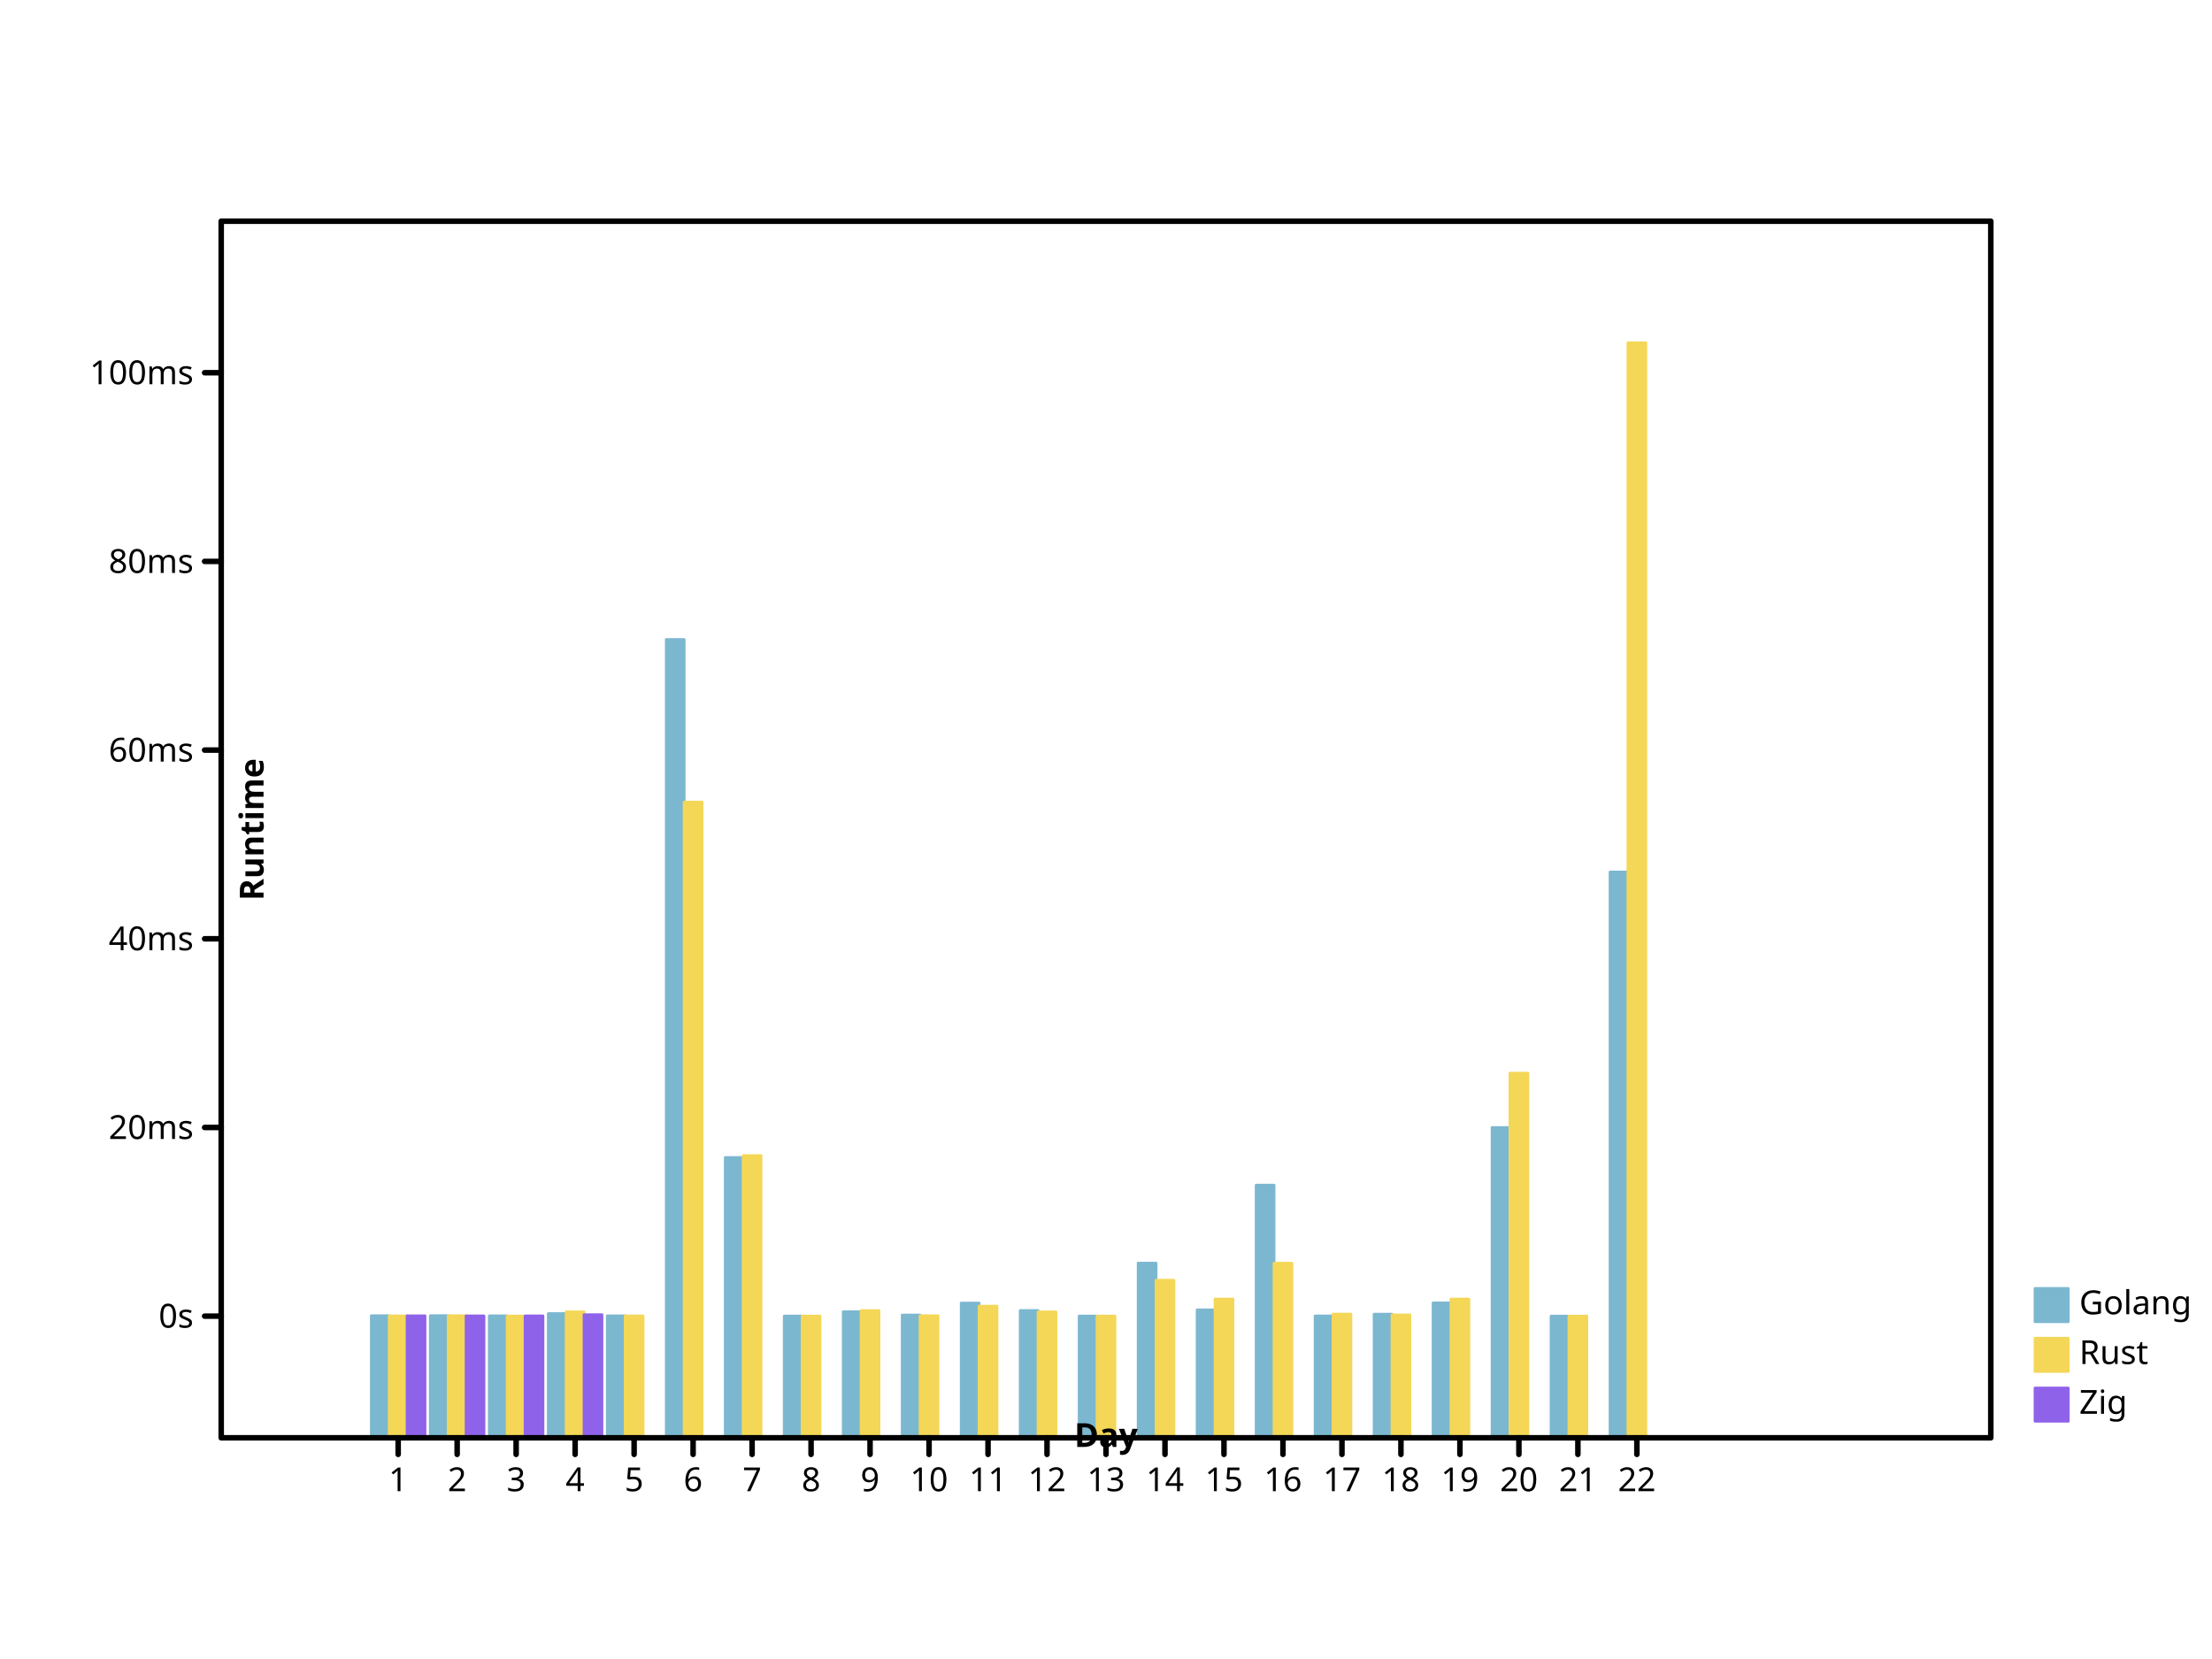
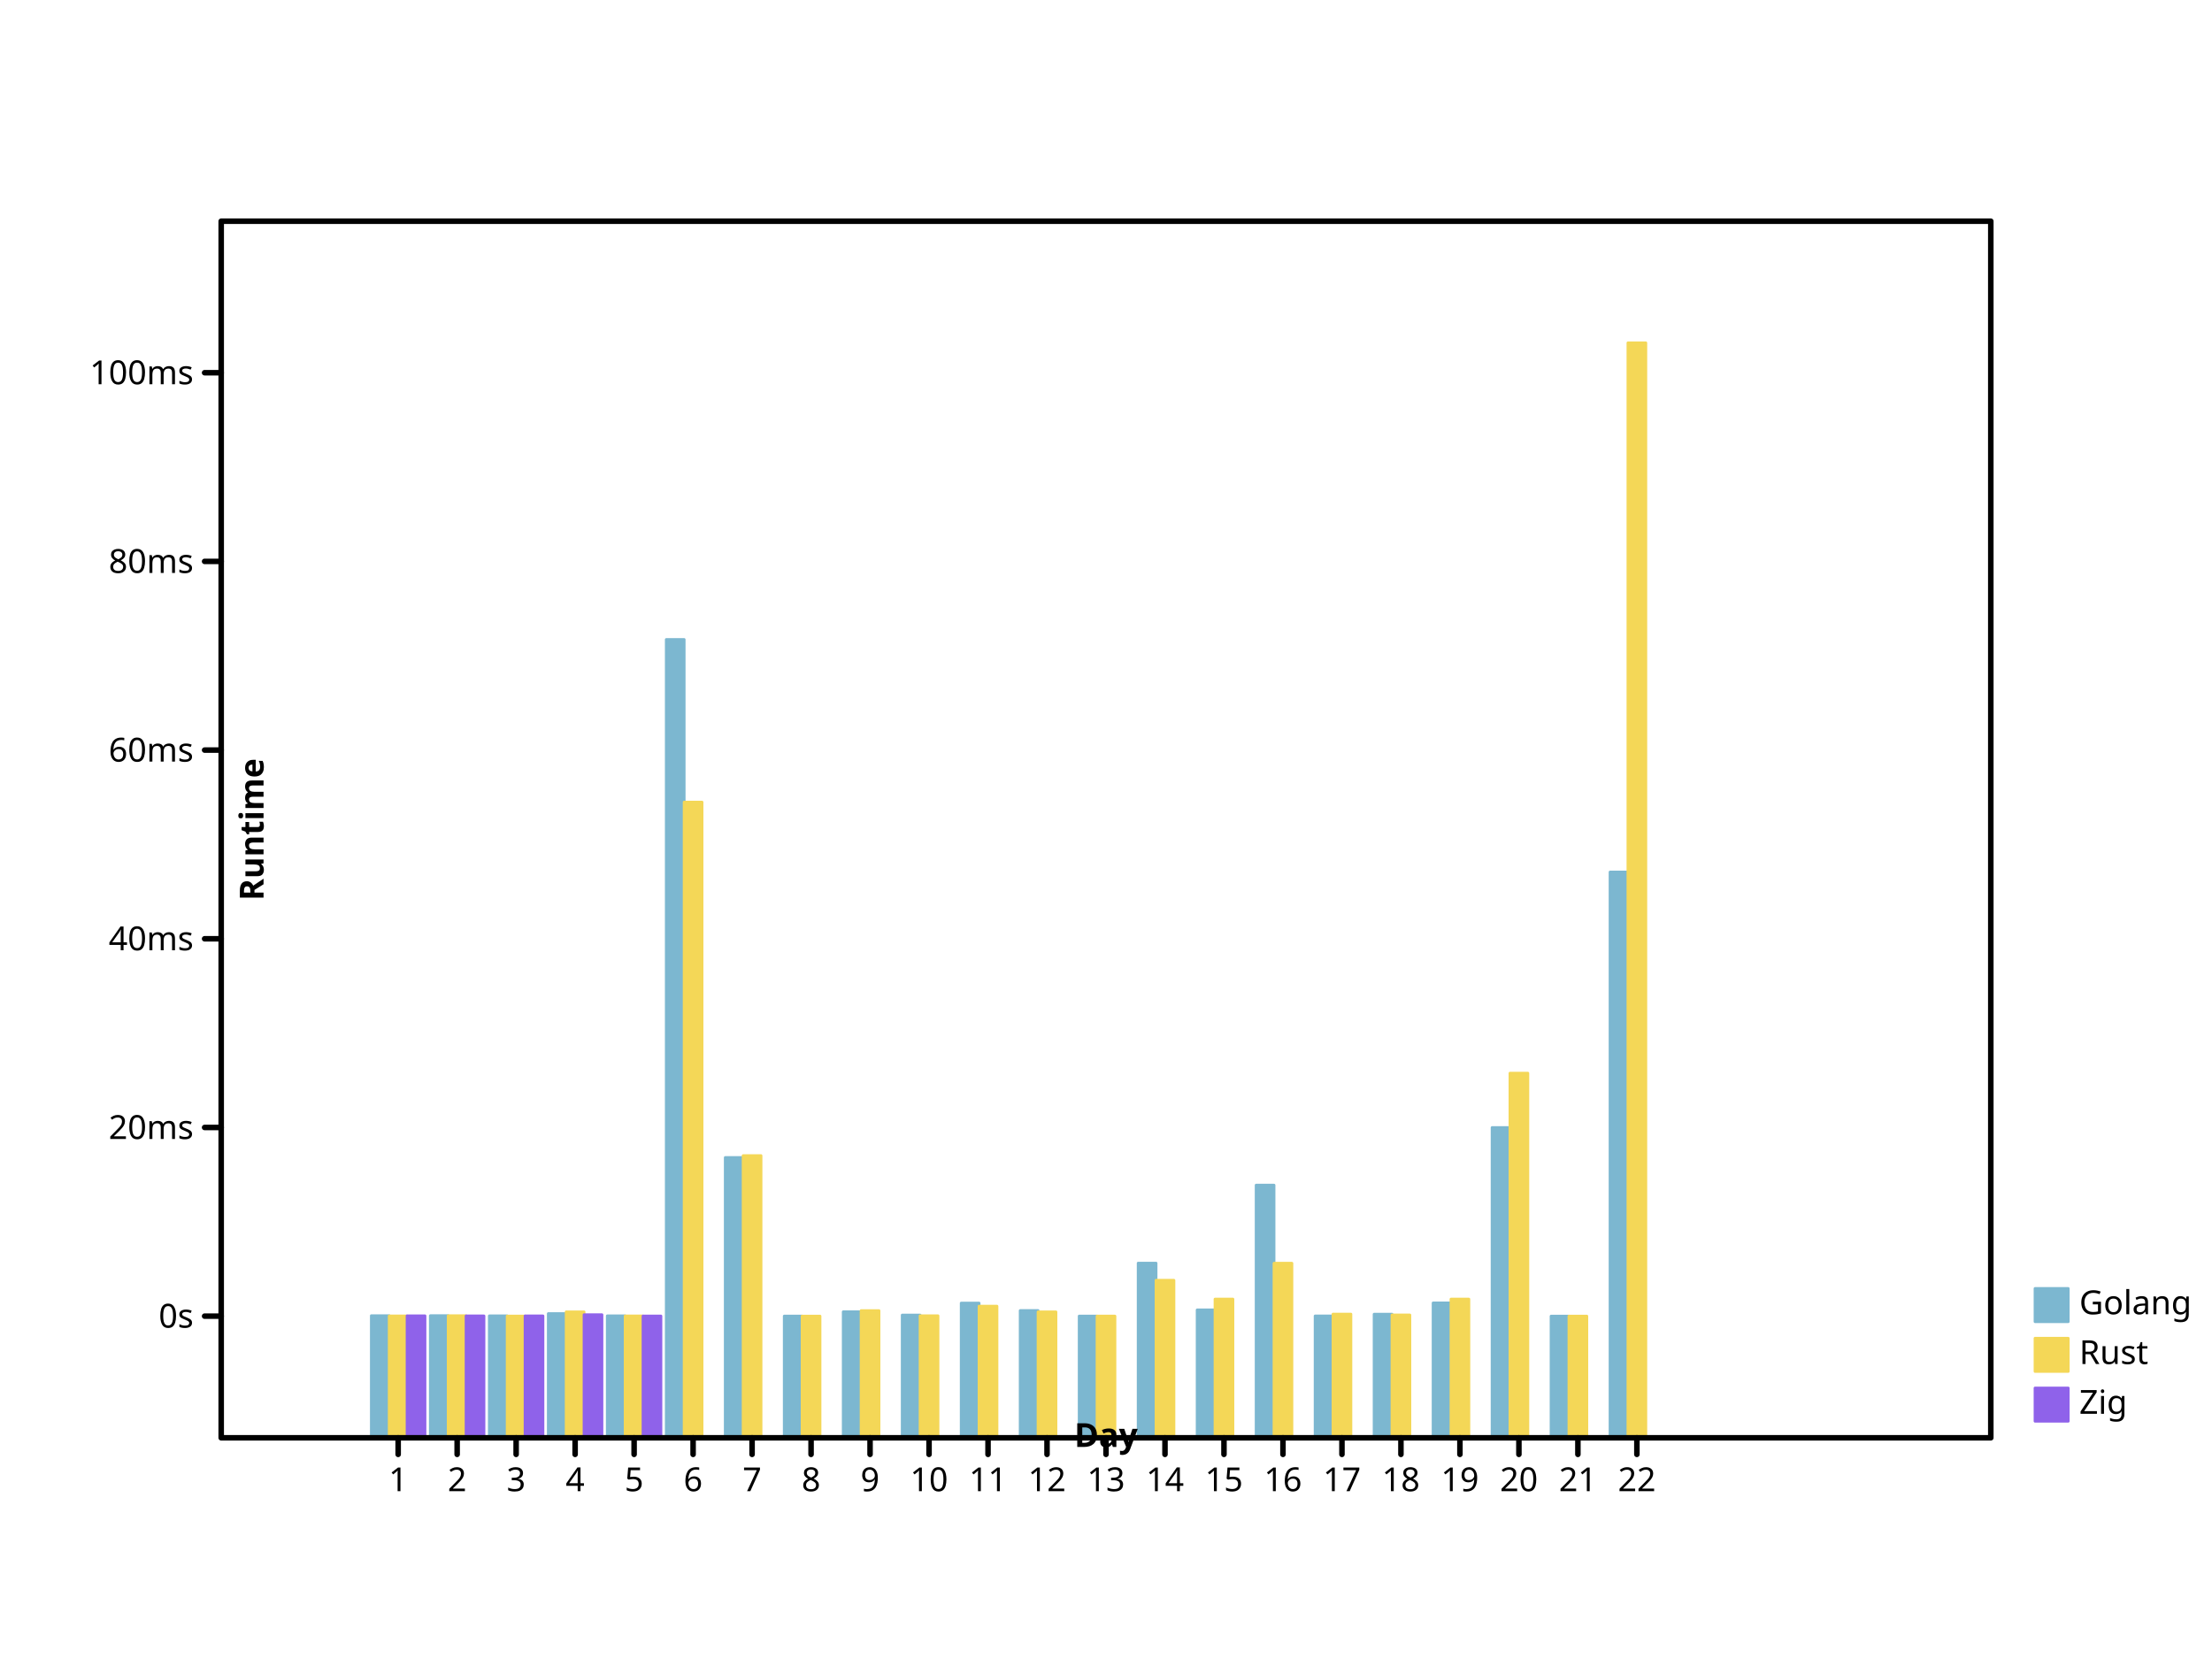
- <svg xmlns="http://www.w3.org/2000/svg" preserveAspectRatio="xMidYMid meet" width="800" height="600" viewbox="0 0 800 600">
+ <svg xmlns="http://www.w3.org/2000/svg" height="600" viewbox="0 0 800 600" preserveAspectRatio="xMidYMid meet" width="800">
  <defs>
-     <marker refX="5" refY="5" markerUnits="userSpaceOnUse" markerWidth="2%" markerHeight="2%" id="circle" viewBox="0 0 10 10 ">
-       <circle cx="5" cy="5" r="3" fill="none" stroke="black" />
+     <marker viewBox="0 0 10 10 " refX="5" refY="5" markerUnits="userSpaceOnUse" markerWidth="2%" markerHeight="2%" id="circle">
+       <circle cy="5" r="3" fill="none" stroke="black" cx="5" />
    </marker>
-     <marker markerUnits="userSpaceOnUse" markerWidth="2%" markerHeight="2%" id="filled-circle" viewBox="0 0 10 10 " refX="5" refY="5">
-       <circle r="3" fill="black" stroke="none" cx="5" cy="5" />
+     <marker markerHeight="2%" id="filled-circle" viewBox="0 0 10 10 " refX="5" refY="5" markerUnits="userSpaceOnUse" markerWidth="2%">
+       <circle cy="5" r="3" fill="black" stroke="none" cx="5" />
    </marker>
-     <marker viewBox="0 0 10 10 " refX="5" refY="5" markerUnits="userSpaceOnUse" markerWidth="2%" markerHeight="2%" id="square">
-       <rect x="2" y="2" width="6" height="6" fill="none" stroke="black" />
+     <marker refY="5" markerUnits="userSpaceOnUse" markerWidth="2%" markerHeight="2%" id="square" viewBox="0 0 10 10 " refX="5">
+       <rect stroke="black" x="2" y="2" width="6" height="6" fill="none" />
    </marker>
-     <marker markerUnits="userSpaceOnUse" markerWidth="2%" markerHeight="2%" id="filled-square" viewBox="0 0 10 10 " refX="5" refY="5">
-       <rect y="2" width="6" height="6" fill="black" stroke="none" x="2" />
+     <marker id="filled-square" viewBox="0 0 10 10 " refX="5" refY="5" markerUnits="userSpaceOnUse" markerWidth="2%" markerHeight="2%">
+       <rect x="2" y="2" width="6" height="6" fill="black" stroke="none" />
    </marker>
  </defs>
-   <g stroke="hsl(198, 47%, 65%)" stroke-width="1px" stroke-linecap="round" stroke-linejoin="round" transform="translate(80 520 )scale(1 -1 )" fill="hsl(198, 47%, 65%)">
+   <g stroke-linecap="round" stroke-linejoin="round" transform="translate(80 520 )scale(1 -1 )" fill="hsl(198, 47%, 65%)" stroke="hsl(198, 47%, 65%)" stroke-width="1px">
    <rect vector-effect="non-scaling-stroke" x="5.430303e+01" y="0" width="6.464646e+00" height="4.416105e+01" />
-     <rect height="4.416217e+01" vector-effect="non-scaling-stroke" x="7.563636e+01" y="0" width="6.464646e+00" />
-     <rect width="6.464646e+00" height="4.409923e+01" vector-effect="non-scaling-stroke" x="9.696970e+01" y="0" />
+     <rect width="6.464646e+00" height="4.416217e+01" vector-effect="non-scaling-stroke" x="7.563636e+01" y="0" />
+     <rect y="0" width="6.464646e+00" height="4.409923e+01" vector-effect="non-scaling-stroke" x="9.696970e+01" />
    <rect x="1.183030e+02" y="0" width="6.464646e+00" height="4.492742e+01" vector-effect="non-scaling-stroke" />
-     <rect y="0" width="6.464646e+00" height="4.410407e+01" vector-effect="non-scaling-stroke" x="1.396364e+02" />
-     <rect height="2.887138e+02" vector-effect="non-scaling-stroke" x="1.609697e+02" y="0" width="6.464646e+00" />
-     <rect width="6.464646e+00" height="1.013691e+02" vector-effect="non-scaling-stroke" x="1.823030e+02" y="0" />
+     <rect vector-effect="non-scaling-stroke" x="1.396364e+02" y="0" width="6.464646e+00" height="4.410407e+01" />
+     <rect x="1.609697e+02" y="0" width="6.464646e+00" height="2.887138e+02" vector-effect="non-scaling-stroke" />
+     <rect vector-effect="non-scaling-stroke" x="1.823030e+02" y="0" width="6.464646e+00" height="1.013691e+02" />
    <rect height="4.402374e+01" vector-effect="non-scaling-stroke" x="2.036364e+02" y="0" width="6.464646e+00" />
-     <rect vector-effect="non-scaling-stroke" x="2.249697e+02" y="0" width="6.464646e+00" height="4.557632e+01" />
-     <rect x="2.463030e+02" y="0" width="6.464646e+00" height="4.438905e+01" vector-effect="non-scaling-stroke" />
-     <rect x="2.676364e+02" y="0" width="6.464646e+00" height="4.871913e+01" vector-effect="non-scaling-stroke" />
-     <rect vector-effect="non-scaling-stroke" x="2.889697e+02" y="0" width="6.464646e+00" height="4.601703e+01" />
-     <rect height="4.402389e+01" vector-effect="non-scaling-stroke" x="3.103030e+02" y="0" width="6.464646e+00" />
-     <rect height="6.316663e+01" vector-effect="non-scaling-stroke" x="3.316364e+02" y="0" width="6.464646e+00" />
+     <rect x="2.249697e+02" y="0" width="6.464646e+00" height="4.557632e+01" vector-effect="non-scaling-stroke" />
+     <rect vector-effect="non-scaling-stroke" x="2.463030e+02" y="0" width="6.464646e+00" height="4.438905e+01" />
+     <rect y="0" width="6.464646e+00" height="4.871913e+01" vector-effect="non-scaling-stroke" x="2.676364e+02" />
+     <rect height="4.601703e+01" vector-effect="non-scaling-stroke" x="2.889697e+02" y="0" width="6.464646e+00" />
+     <rect width="6.464646e+00" height="4.402389e+01" vector-effect="non-scaling-stroke" x="3.103030e+02" y="0" />
+     <rect y="0" width="6.464646e+00" height="6.316663e+01" vector-effect="non-scaling-stroke" x="3.316364e+02" />
    <rect y="0" width="6.464646e+00" height="4.625226e+01" vector-effect="non-scaling-stroke" x="3.529697e+02" />
-     <rect width="6.464646e+00" height="9.137622e+01" vector-effect="non-scaling-stroke" x="3.743030e+02" y="0" />
+     <rect height="9.137622e+01" vector-effect="non-scaling-stroke" x="3.743030e+02" y="0" width="6.464646e+00" />
    <rect vector-effect="non-scaling-stroke" x="3.956364e+02" y="0" width="6.464646e+00" height="4.406664e+01" />
-     <rect vector-effect="non-scaling-stroke" x="4.169697e+02" y="0" width="6.464646e+00" height="4.470698e+01" />
-     <rect vector-effect="non-scaling-stroke" x="4.383030e+02" y="0" width="6.464646e+00" height="4.877281e+01" />
-     <rect vector-effect="non-scaling-stroke" x="4.596364e+02" y="0" width="6.464646e+00" height="1.122060e+02" />
-     <rect vector-effect="non-scaling-stroke" x="4.809697e+02" y="0" width="6.464646e+00" height="4.400020e+01" />
-     <rect width="6.464646e+00" height="2.046154e+02" vector-effect="non-scaling-stroke" x="5.023030e+02" y="0" />
+     <rect height="4.470698e+01" vector-effect="non-scaling-stroke" x="4.169697e+02" y="0" width="6.464646e+00" />
+     <rect y="0" width="6.464646e+00" height="4.877281e+01" vector-effect="non-scaling-stroke" x="4.383030e+02" />
+     <rect y="0" width="6.464646e+00" height="1.122060e+02" vector-effect="non-scaling-stroke" x="4.596364e+02" />
+     <rect x="4.809697e+02" y="0" width="6.464646e+00" height="4.400020e+01" vector-effect="non-scaling-stroke" />
+     <rect vector-effect="non-scaling-stroke" x="5.023030e+02" y="0" width="6.464646e+00" height="2.046154e+02" />
  </g>
-   <g transform="translate(80 520 )scale(1 -1 )" fill="hsl(49, 88%, 65%)" stroke="hsl(49, 88%, 65%)" stroke-width="1px" stroke-linecap="round" stroke-linejoin="round">
-     <rect height="4.406315e+01" vector-effect="non-scaling-stroke" x="6.076768e+01" y="0" width="6.464646e+00" />
-     <rect x="8.210101e+01" y="0" width="6.464646e+00" height="4.414680e+01" vector-effect="non-scaling-stroke" />
-     <rect x="1.034343e+02" y="0" width="6.464646e+00" height="4.403021e+01" vector-effect="non-scaling-stroke" />
-     <rect height="4.554797e+01" vector-effect="non-scaling-stroke" x="1.247677e+02" y="0" width="6.464646e+00" />
-     <rect vector-effect="non-scaling-stroke" x="1.461010e+02" y="0" width="6.464646e+00" height="4.405866e+01" />
+   <g stroke-linecap="round" stroke-linejoin="round" transform="translate(80 520 )scale(1 -1 )" fill="hsl(49, 88%, 65%)" stroke="hsl(49, 88%, 65%)" stroke-width="1px">
+     <rect x="6.076768e+01" y="0" width="6.464646e+00" height="4.406315e+01" vector-effect="non-scaling-stroke" />
+     <rect vector-effect="non-scaling-stroke" x="8.210101e+01" y="0" width="6.464646e+00" height="4.414680e+01" />
+     <rect height="4.403021e+01" vector-effect="non-scaling-stroke" x="1.034343e+02" y="0" width="6.464646e+00" />
+     <rect x="1.247677e+02" y="0" width="6.464646e+00" height="4.554797e+01" vector-effect="non-scaling-stroke" />
+     <rect width="6.464646e+00" height="4.405866e+01" vector-effect="non-scaling-stroke" x="1.461010e+02" y="0" />
    <rect y="0" width="6.464646e+00" height="2.298993e+02" vector-effect="non-scaling-stroke" x="1.674343e+02" />
-     <rect x="1.887677e+02" y="0" width="6.464646e+00" height="1.020507e+02" vector-effect="non-scaling-stroke" />
+     <rect height="1.020507e+02" vector-effect="non-scaling-stroke" x="1.887677e+02" y="0" width="6.464646e+00" />
    <rect height="4.401129e+01" vector-effect="non-scaling-stroke" x="2.101010e+02" y="0" width="6.464646e+00" />
-     <rect vector-effect="non-scaling-stroke" x="2.314343e+02" y="0" width="6.464646e+00" height="4.598821e+01" />
-     <rect x="2.527677e+02" y="0" width="6.464646e+00" height="4.413313e+01" vector-effect="non-scaling-stroke" />
-     <rect vector-effect="non-scaling-stroke" x="2.741010e+02" y="0" width="6.464646e+00" height="4.760472e+01" />
-     <rect height="4.553765e+01" vector-effect="non-scaling-stroke" x="2.954343e+02" y="0" width="6.464646e+00" />
-     <rect y="0" width="6.464646e+00" height="4.401924e+01" vector-effect="non-scaling-stroke" x="3.167677e+02" />
-     <rect vector-effect="non-scaling-stroke" x="3.381010e+02" y="0" width="6.464646e+00" height="5.697307e+01" />
-     <rect x="3.594343e+02" y="0" width="6.464646e+00" height="5.016562e+01" vector-effect="non-scaling-stroke" />
-     <rect vector-effect="non-scaling-stroke" x="3.807677e+02" y="0" width="6.464646e+00" height="6.312795e+01" />
-     <rect width="6.464646e+00" height="4.473685e+01" vector-effect="non-scaling-stroke" x="4.021010e+02" y="0" />
-     <rect y="0" width="6.464646e+00" height="4.442197e+01" vector-effect="non-scaling-stroke" x="4.234343e+02" />
+     <rect width="6.464646e+00" height="4.598821e+01" vector-effect="non-scaling-stroke" x="2.314343e+02" y="0" />
+     <rect y="0" width="6.464646e+00" height="4.413313e+01" vector-effect="non-scaling-stroke" x="2.527677e+02" />
+     <rect height="4.760472e+01" vector-effect="non-scaling-stroke" x="2.741010e+02" y="0" width="6.464646e+00" />
+     <rect vector-effect="non-scaling-stroke" x="2.954343e+02" y="0" width="6.464646e+00" height="4.553765e+01" />
+     <rect width="6.464646e+00" height="4.401924e+01" vector-effect="non-scaling-stroke" x="3.167677e+02" y="0" />
+     <rect x="3.381010e+02" y="0" width="6.464646e+00" height="5.697307e+01" vector-effect="non-scaling-stroke" />
+     <rect height="5.016562e+01" vector-effect="non-scaling-stroke" x="3.594343e+02" y="0" width="6.464646e+00" />
+     <rect y="0" width="6.464646e+00" height="6.312795e+01" vector-effect="non-scaling-stroke" x="3.807677e+02" />
+     <rect y="0" width="6.464646e+00" height="4.473685e+01" vector-effect="non-scaling-stroke" x="4.021010e+02" />
+     <rect vector-effect="non-scaling-stroke" x="4.234343e+02" y="0" width="6.464646e+00" height="4.442197e+01" />
    <rect vector-effect="non-scaling-stroke" x="4.447677e+02" y="0" width="6.464646e+00" height="5.015742e+01" />
-     <rect x="4.661010e+02" y="0" width="6.464646e+00" height="1.318715e+02" vector-effect="non-scaling-stroke" />
-     <rect height="4.400010e+01" vector-effect="non-scaling-stroke" x="4.874343e+02" y="0" width="6.464646e+00" />
+     <rect vector-effect="non-scaling-stroke" x="4.661010e+02" y="0" width="6.464646e+00" height="1.318715e+02" />
+     <rect width="6.464646e+00" height="4.400010e+01" vector-effect="non-scaling-stroke" x="4.874343e+02" y="0" />
    <rect vector-effect="non-scaling-stroke" x="5.087677e+02" y="0" width="6.464646e+00" height="396" />
  </g>
-   <g fill="hsl(260, 76%, 65%)" stroke="hsl(260, 76%, 65%)" stroke-width="1px" stroke-linecap="round" stroke-linejoin="round" transform="translate(80 520 )scale(1 -1 )">
-     <rect width="6.464646e+00" height="4.410787e+01" vector-effect="non-scaling-stroke" x="6.723232e+01" y="0" />
-     <rect y="0" width="6.464646e+00" height="4.408051e+01" vector-effect="non-scaling-stroke" x="8.856566e+01" />
-     <rect vector-effect="non-scaling-stroke" x="1.098990e+02" y="0" width="6.464646e+00" height="4.408177e+01" />
+   <g stroke-linejoin="round" transform="translate(80 520 )scale(1 -1 )" fill="hsl(260, 76%, 65%)" stroke="hsl(260, 76%, 65%)" stroke-width="1px" stroke-linecap="round">
+     <rect height="4.410787e+01" vector-effect="non-scaling-stroke" x="6.723232e+01" y="0" width="6.464646e+00" />
+     <rect vector-effect="non-scaling-stroke" x="8.856566e+01" y="0" width="6.464646e+00" height="4.408051e+01" />
+     <rect y="0" width="6.464646e+00" height="4.408177e+01" vector-effect="non-scaling-stroke" x="1.098990e+02" />
    <rect vector-effect="non-scaling-stroke" x="1.312323e+02" y="0" width="6.464646e+00" height="4.451687e+01" />
+     <rect vector-effect="non-scaling-stroke" x="1.525657e+02" y="0" width="6.464646e+00" height="4.404450e+01" />
  </g>
-   <g font-style="normal" font-weight="normal" stroke-linejoin="round" dominant-baseline="hanging" fill="hsl(198, 47%, 65%)" stroke-width="1px" font-family="sans-serif" text-anchor="start" stroke-linecap="round" stroke="hsl(198, 47%, 65%)" font-size="12px">
-     <rect height="12" vector-effect="non-scaling-stroke" x="736" y="466" width="12" />
+   <g dominant-baseline="hanging" stroke-width="1px" stroke-linejoin="round" text-anchor="start" font-weight="normal" stroke="hsl(198, 47%, 65%)" font-family="sans-serif" font-size="12px" font-style="normal" fill="hsl(198, 47%, 65%)" stroke-linecap="round">
+     <rect x="736" y="466" width="12" height="12" vector-effect="non-scaling-stroke" />
    <g fill="black" stroke="black">
      <text stroke="none" vector-effect="non-scaling-stroke" x="752" y="466" dominant-baseline="hanging">Golang</text>
    </g>
-     <g stroke-width="1px" stroke-linecap="round" font-style="normal" font-size="12px" text-anchor="start" fill="hsl(49, 88%, 65%)" font-family="sans-serif" font-weight="normal" stroke="hsl(49, 88%, 65%)" stroke-linejoin="round" dominant-baseline="hanging">
+     <g text-anchor="start" dominant-baseline="hanging" fill="hsl(49, 88%, 65%)" stroke="hsl(49, 88%, 65%)" font-family="sans-serif" font-weight="normal" stroke-width="1px" font-size="12px" stroke-linecap="round" font-style="normal" stroke-linejoin="round">
      <rect vector-effect="non-scaling-stroke" x="736" y="484" width="12" height="12" />
      <g fill="black" stroke="black">
-         <text vector-effect="non-scaling-stroke" x="752" y="484" dominant-baseline="hanging" stroke="none">Rust</text>
+         <text x="752" y="484" dominant-baseline="hanging" stroke="none" vector-effect="non-scaling-stroke">Rust</text>
      </g>
-       <g stroke-linejoin="round" font-size="12px" dominant-baseline="hanging" stroke="hsl(260, 76%, 65%)" font-family="sans-serif" font-weight="normal" font-style="normal" fill="hsl(260, 76%, 65%)" text-anchor="start" stroke-width="1px" stroke-linecap="round">
-         <rect vector-effect="non-scaling-stroke" x="736" y="502" width="12" height="12" />
-         <g stroke="black" fill="black">
+       <g stroke-linejoin="round" font-size="12px" dominant-baseline="hanging" stroke-width="1px" stroke="hsl(260, 76%, 65%)" fill="hsl(260, 76%, 65%)" text-anchor="start" stroke-linecap="round" font-family="sans-serif" font-style="normal" font-weight="normal">
+         <rect y="502" width="12" height="12" vector-effect="non-scaling-stroke" x="736" />
+         <g fill="black" stroke="black">
          <text stroke="none" vector-effect="non-scaling-stroke" x="752" y="502" dominant-baseline="hanging">Zig</text>
-           <g stroke-linejoin="round" dominant-baseline="hanging" font-style="normal" font-family="sans-serif" font-weight="normal" font-size="12px" fill="none" stroke-linecap="round" text-anchor="start" stroke-width="2px">
-             <rect height="440" vector-effect="non-scaling-stroke" x="80" y="80" width="640" />
+           <g text-anchor="start" font-style="normal" font-weight="normal" stroke-linecap="round" font-size="12px" stroke-linejoin="round" font-family="sans-serif" dominant-baseline="hanging" fill="none" stroke-width="2px">
+             <rect vector-effect="non-scaling-stroke" x="80" y="80" width="640" height="440" />
          </g>
-           <g stroke-width="2px" font-family="sans-serif" font-style="normal" stroke="black" stroke-linejoin="round" font-size="12px" fill="none" stroke-linecap="round" font-weight="normal" transform="translate(80 520 )scale(1 -1 )" text-anchor="start" dominant-baseline="hanging">
+           <g stroke-width="2px" dominant-baseline="hanging" font-family="sans-serif" font-style="normal" stroke-linecap="round" font-weight="normal" stroke-linejoin="round" font-size="12px" text-anchor="start" transform="translate(80 520 )scale(1 -1 )" fill="none" stroke="black">
            <path vector-effect="non-scaling-stroke" d="M64,0 L64,-6 M8.533333e+01,0 L8.533333e+01,-6 M1.066667e+02,0 L1.066667e+02,-6 M128,0 L128,-6 M1.493333e+02,0 L1.493333e+02,-6 M1.706667e+02,0 L1.706667e+02,-6 M192,0 L192,-6 M2.133333e+02,0 L2.133333e+02,-6 M2.346667e+02,0 L2.346667e+02,-6 M256,0 L256,-6 M2.773333e+02,0 L2.773333e+02,-6 M2.986667e+02,0 L2.986667e+02,-6 M320,0 L320,-6 M3.413333e+02,0 L3.413333e+02,-6 M3.626667e+02,0 L3.626667e+02,-6 M384,0 L384,-6 M4.053333e+02,0 L4.053333e+02,-6 M4.266667e+02,0 L4.266667e+02,-6 M448,0 L448,-6 M4.693333e+02,0 L4.693333e+02,-6 M4.906667e+02,0 L4.906667e+02,-6 M512,0 L512,-6 " />
          </g>
-           <g font-size="12px" font-style="normal" font-weight="normal" transform="translate(80 520 )scale(1 1 )" text-anchor="middle" stroke="black" stroke-linejoin="round" font-family="sans-serif" fill="black" stroke-width="2px" stroke-linecap="round" dominant-baseline="hanging">
-             <text x="64" y="10" dominant-baseline="hanging" stroke="none" vector-effect="non-scaling-stroke">1</text>
-             <text x="8.533333e+01" y="10" dominant-baseline="hanging" stroke="none" vector-effect="non-scaling-stroke">2</text>
+           <g font-style="normal" font-weight="normal" transform="translate(80 520 )scale(1 1 )" stroke="black" dominant-baseline="hanging" stroke-width="2px" stroke-linejoin="round" font-size="12px" text-anchor="middle" font-family="sans-serif" fill="black" stroke-linecap="round">
+             <text y="10" dominant-baseline="hanging" stroke="none" vector-effect="non-scaling-stroke" x="64">1</text>
+             <text vector-effect="non-scaling-stroke" x="8.533333e+01" y="10" dominant-baseline="hanging" stroke="none">2</text>
            <text dominant-baseline="hanging" stroke="none" vector-effect="non-scaling-stroke" x="1.066667e+02" y="10">3</text>
-             <text stroke="none" vector-effect="non-scaling-stroke" x="128" y="10" dominant-baseline="hanging">4</text>
-             <text dominant-baseline="hanging" stroke="none" vector-effect="non-scaling-stroke" x="1.493333e+02" y="10">5</text>
-             <text x="1.706667e+02" y="10" dominant-baseline="hanging" stroke="none" vector-effect="non-scaling-stroke">6</text>
-             <text vector-effect="non-scaling-stroke" x="192" y="10" dominant-baseline="hanging" stroke="none">7</text>
-             <text y="10" dominant-baseline="hanging" stroke="none" vector-effect="non-scaling-stroke" x="2.133333e+02">8</text>
-             <text y="10" dominant-baseline="hanging" stroke="none" vector-effect="non-scaling-stroke" x="2.346667e+02">9</text>
-             <text dominant-baseline="hanging" stroke="none" vector-effect="non-scaling-stroke" x="256" y="10">10</text>
-             <text vector-effect="non-scaling-stroke" x="2.773333e+02" y="10" dominant-baseline="hanging" stroke="none">11</text>
-             <text y="10" dominant-baseline="hanging" stroke="none" vector-effect="non-scaling-stroke" x="2.986667e+02">12</text>
+             <text vector-effect="non-scaling-stroke" x="128" y="10" dominant-baseline="hanging" stroke="none">4</text>
+             <text stroke="none" vector-effect="non-scaling-stroke" x="1.493333e+02" y="10" dominant-baseline="hanging">5</text>
+             <text dominant-baseline="hanging" stroke="none" vector-effect="non-scaling-stroke" x="1.706667e+02" y="10">6</text>
+             <text dominant-baseline="hanging" stroke="none" vector-effect="non-scaling-stroke" x="192" y="10">7</text>
+             <text stroke="none" vector-effect="non-scaling-stroke" x="2.133333e+02" y="10" dominant-baseline="hanging">8</text>
+             <text dominant-baseline="hanging" stroke="none" vector-effect="non-scaling-stroke" x="2.346667e+02" y="10">9</text>
+             <text vector-effect="non-scaling-stroke" x="256" y="10" dominant-baseline="hanging" stroke="none">10</text>
+             <text x="2.773333e+02" y="10" dominant-baseline="hanging" stroke="none" vector-effect="non-scaling-stroke">11</text>
+             <text vector-effect="non-scaling-stroke" x="2.986667e+02" y="10" dominant-baseline="hanging" stroke="none">12</text>
            <text stroke="none" vector-effect="non-scaling-stroke" x="320" y="10" dominant-baseline="hanging">13</text>
-             <text x="3.413333e+02" y="10" dominant-baseline="hanging" stroke="none" vector-effect="non-scaling-stroke">14</text>
-             <text x="3.626667e+02" y="10" dominant-baseline="hanging" stroke="none" vector-effect="non-scaling-stroke">15</text>
-             <text dominant-baseline="hanging" stroke="none" vector-effect="non-scaling-stroke" x="384" y="10">16</text>
+             <text stroke="none" vector-effect="non-scaling-stroke" x="3.413333e+02" y="10" dominant-baseline="hanging">14</text>
+             <text dominant-baseline="hanging" stroke="none" vector-effect="non-scaling-stroke" x="3.626667e+02" y="10">15</text>
+             <text y="10" dominant-baseline="hanging" stroke="none" vector-effect="non-scaling-stroke" x="384">16</text>
            <text stroke="none" vector-effect="non-scaling-stroke" x="4.053333e+02" y="10" dominant-baseline="hanging">17</text>
            <text stroke="none" vector-effect="non-scaling-stroke" x="4.266667e+02" y="10" dominant-baseline="hanging">18</text>
-             <text x="448" y="10" dominant-baseline="hanging" stroke="none" vector-effect="non-scaling-stroke">19</text>
-             <text stroke="none" vector-effect="non-scaling-stroke" x="4.693333e+02" y="10" dominant-baseline="hanging">20</text>
-             <text y="10" dominant-baseline="hanging" stroke="none" vector-effect="non-scaling-stroke" x="4.906667e+02">21</text>
-             <text dominant-baseline="hanging" stroke="none" vector-effect="non-scaling-stroke" x="512" y="10">22</text>
+             <text dominant-baseline="hanging" stroke="none" vector-effect="non-scaling-stroke" x="448" y="10">19</text>
+             <text vector-effect="non-scaling-stroke" x="4.693333e+02" y="10" dominant-baseline="hanging" stroke="none">20</text>
+             <text dominant-baseline="hanging" stroke="none" vector-effect="non-scaling-stroke" x="4.906667e+02" y="10">21</text>
+             <text x="512" y="10" dominant-baseline="hanging" stroke="none" vector-effect="non-scaling-stroke">22</text>
          </g>
-           <g text-anchor="middle" font-weight="bold" transform="translate(80 520 )scale(1 1 )rotate(0 0 0 )" fill="black" stroke-width="2px" dominant-baseline="baseline" stroke="black" stroke-linejoin="round" font-size="12px" font-style="normal" stroke-linecap="round" font-family="sans-serif">
-             <text stroke="none" vector-effect="non-scaling-stroke" x="320" y="-6" dominant-baseline="baseline">Day</text>
+           <g text-anchor="middle" stroke="black" stroke-width="2px" font-size="12px" stroke-linecap="round" font-family="sans-serif" font-style="normal" stroke-linejoin="round" dominant-baseline="baseline" font-weight="bold" transform="translate(80 520 )scale(1 1 )rotate(0 0 0 )" fill="black">
+             <text y="-6" dominant-baseline="baseline" stroke="none" vector-effect="non-scaling-stroke" x="320">Day</text>
          </g>
-           <g font-family="sans-serif" stroke-linejoin="round" text-anchor="middle" font-style="normal" font-weight="bold" stroke-width="2px" stroke-linecap="round" dominant-baseline="baseline" stroke="black" font-size="12px" transform="translate(80 520 )scale(1 -1 )" fill="black">
+           <g font-weight="bold" transform="translate(80 520 )scale(1 -1 )" dominant-baseline="baseline" stroke-width="2px" stroke="black" stroke-linecap="round" font-style="normal" stroke-linejoin="round" font-size="12px" text-anchor="middle" font-family="sans-serif" fill="black">
            <path vector-effect="non-scaling-stroke" d="M0,44 L-6,44 M0,1.122405e+02 L-6,1.122405e+02 M0,1.804811e+02 L-6,1.804811e+02 M0,2.487216e+02 L-6,2.487216e+02 M0,3.169622e+02 L-6,3.169622e+02 M0,3.852027e+02 L-6,3.852027e+02 " />
          </g>
-           <g transform="translate(80 520 )scale(1 1 )" font-family="sans-serif" dominant-baseline="middle" font-size="12px" text-anchor="end" font-style="normal" font-weight="normal" fill="black" stroke-width="2px" stroke-linecap="round" stroke="black" stroke-linejoin="round">
+           <g font-size="12px" dominant-baseline="middle" fill="black" font-style="normal" font-weight="normal" stroke-width="2px" stroke-linejoin="round" text-anchor="end" stroke="black" stroke-linecap="round" font-family="sans-serif" transform="translate(80 520 )scale(1 1 )">
            <text dominant-baseline="middle" stroke="none" vector-effect="non-scaling-stroke" x="-10" y="-44">0s</text>
-             <text y="-1.122405e+02" dominant-baseline="middle" stroke="none" vector-effect="non-scaling-stroke" x="-10">20ms</text>
-             <text stroke="none" vector-effect="non-scaling-stroke" x="-10" y="-1.804811e+02" dominant-baseline="middle">40ms</text>
+             <text vector-effect="non-scaling-stroke" x="-10" y="-1.122405e+02" dominant-baseline="middle" stroke="none">20ms</text>
+             <text dominant-baseline="middle" stroke="none" vector-effect="non-scaling-stroke" x="-10" y="-1.804811e+02">40ms</text>
            <text stroke="none" vector-effect="non-scaling-stroke" x="-10" y="-2.487216e+02" dominant-baseline="middle">60ms</text>
-             <text stroke="none" vector-effect="non-scaling-stroke" x="-10" y="-3.169622e+02" dominant-baseline="middle">80ms</text>
-             <text y="-3.852027e+02" dominant-baseline="middle" stroke="none" vector-effect="non-scaling-stroke" x="-10">100ms</text>
+             <text dominant-baseline="middle" stroke="none" vector-effect="non-scaling-stroke" x="-10" y="-3.169622e+02">80ms</text>
+             <text stroke="none" vector-effect="non-scaling-stroke" x="-10" y="-3.852027e+02" dominant-baseline="middle">100ms</text>
          </g>
-           <g stroke="black" font-size="12px" stroke-width="2px" text-anchor="middle" dominant-baseline="hanging" transform="translate(80 520 )scale(1 1 )rotate(-90 0 0 )" fill="black" stroke-linecap="round" stroke-linejoin="round" font-family="sans-serif" font-style="normal" font-weight="bold">
-             <text x="220" y="6" dominant-baseline="hanging" stroke="none" vector-effect="non-scaling-stroke">Runtime</text>
+           <g font-family="sans-serif" stroke="black" font-size="12px" text-anchor="middle" stroke-linecap="round" font-style="normal" font-weight="bold" transform="translate(80 520 )scale(1 1 )rotate(-90 0 0 )" fill="black" dominant-baseline="hanging" stroke-width="2px" stroke-linejoin="round">
+             <text dominant-baseline="hanging" stroke="none" vector-effect="non-scaling-stroke" x="220" y="6">Runtime</text>
          </g>
        </g>
      </g>
    </g>
  </g>
</svg>
